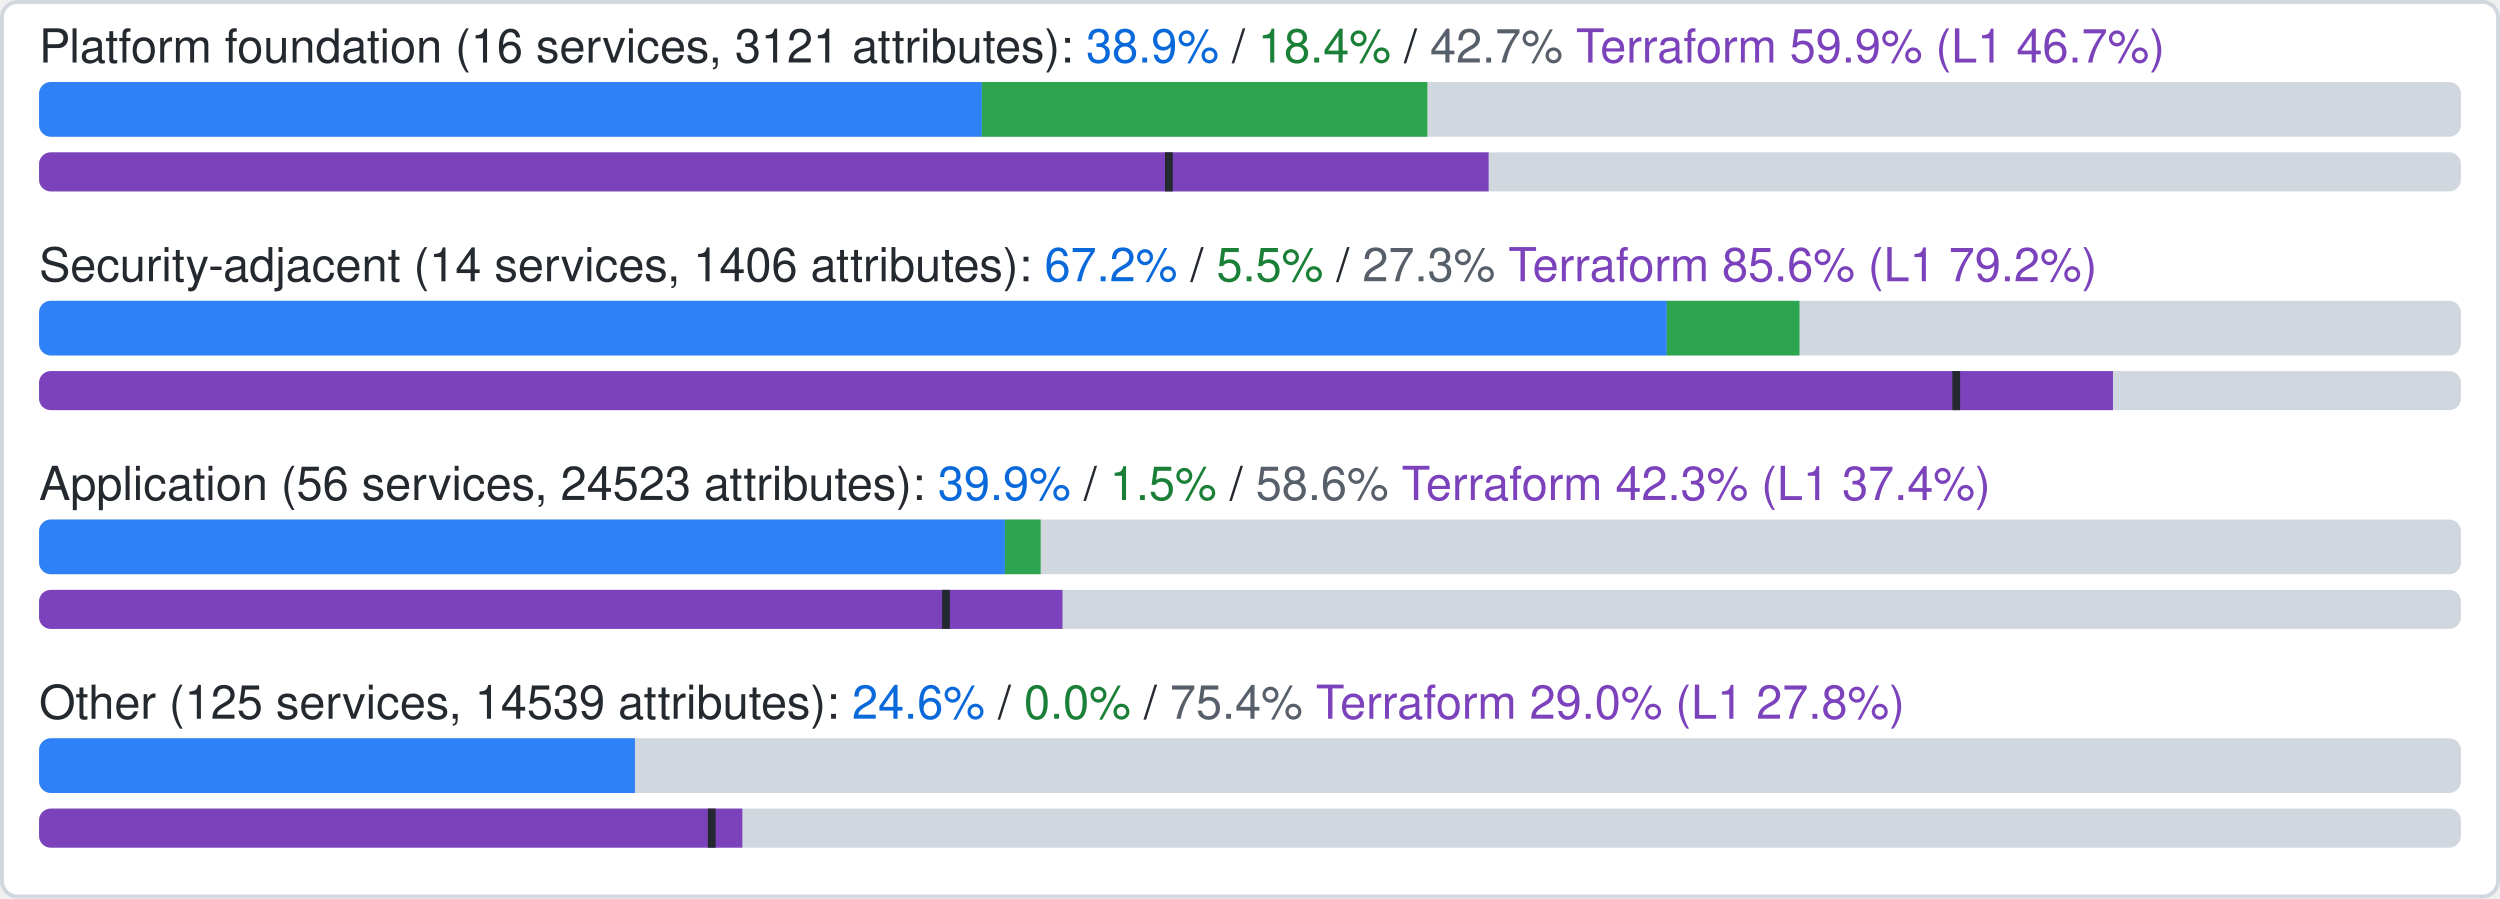
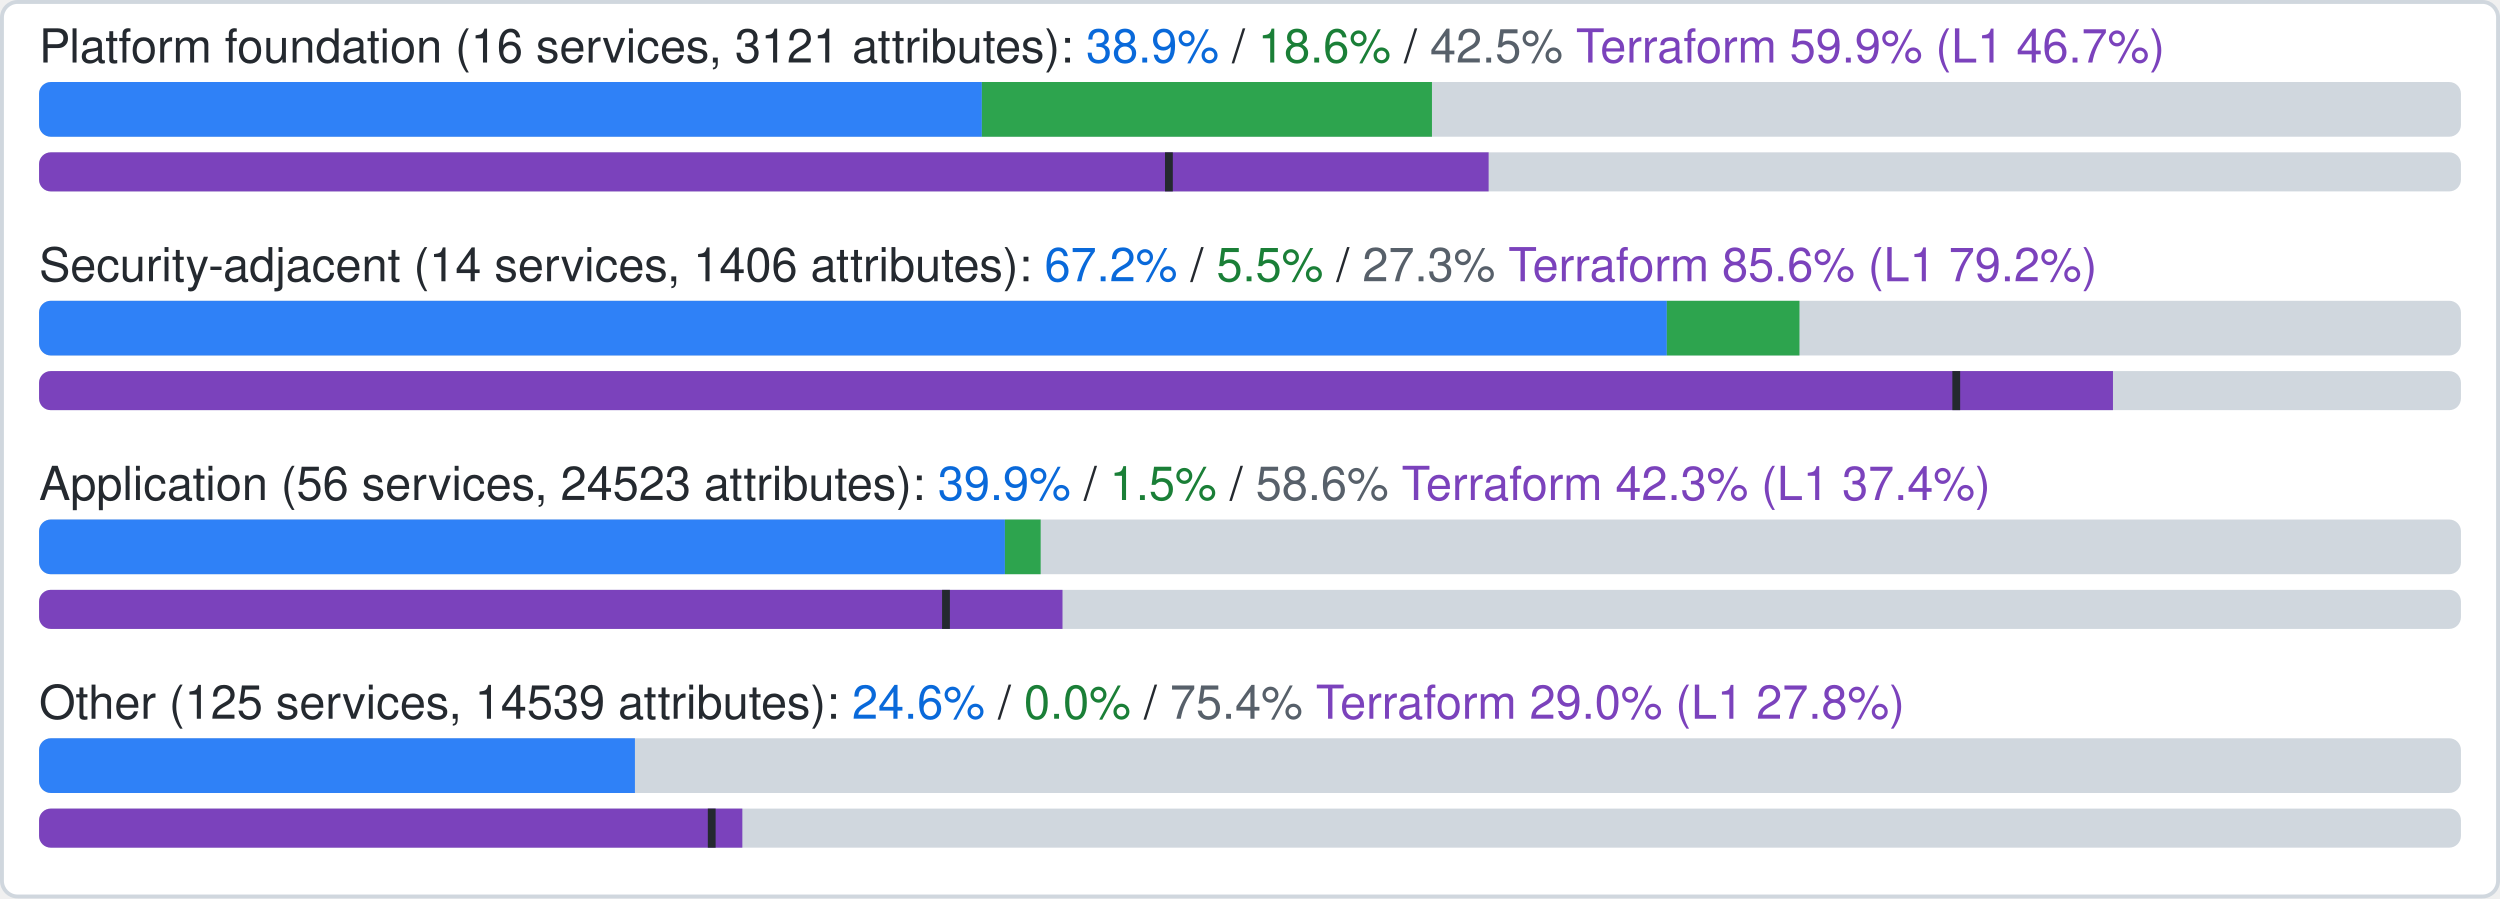
- <svg xmlns="http://www.w3.org/2000/svg" width="640" height="230" viewBox="0 0 640 230" role="img" aria-label="Coverage by category: Platform foundation official 38.9%, ours beyond official 18.4%, uncovered 42.7%, Terraform google-beta 59.9% (L1 46.7%), an estimate; Security-adjacent official 67.2%, ours beyond official 5.5%, uncovered 27.3%, Terraform google-beta 85.6% (L1 79.2%), an estimate; Application official 39.9%, ours beyond official 1.5%, uncovered 58.6%, Terraform google-beta 42.3% (L1 37.4%), an estimate; Other official 24.6%, ours beyond official 0.0%, uncovered 75.4%, Terraform google-beta 29.0% (L1 27.8%), an estimate;">
+ <svg xmlns="http://www.w3.org/2000/svg" width="640" height="230" viewBox="0 0 640 230" role="img" aria-label="Coverage by category: Platform foundation official 38.9%, ours beyond official 18.6%, uncovered 42.5%, Terraform google-beta 59.9% (L1 46.7%), an estimate; Security-adjacent official 67.2%, ours beyond official 5.5%, uncovered 27.3%, Terraform google-beta 85.6% (L1 79.2%), an estimate; Application official 39.9%, ours beyond official 1.5%, uncovered 58.6%, Terraform google-beta 42.3% (L1 37.4%), an estimate; Other official 24.6%, ours beyond official 0.0%, uncovered 75.4%, Terraform google-beta 29.0% (L1 27.8%), an estimate;">
  <rect x="0.5" y="0.5" width="639" height="229" rx="4" fill="#ffffff" stroke="#d0d7de" />
  <clipPath id="c0">
    <rect x="10" y="21" width="620" height="14" rx="3" />
  </clipPath>
-   <text x="10" y="16" font-family="-apple-system,BlinkMacSystemFont,Segoe UI,Helvetica,Arial,sans-serif" font-size="12" fill="#24292f">Platform foundation (16 services, 3121 attributes): <tspan fill="#0969da">38.9%</tspan> / <tspan fill="#1a7f37">18.4%</tspan> / <tspan fill="#57606a">42.7%</tspan>
+   <text x="10" y="16" font-family="-apple-system,BlinkMacSystemFont,Segoe UI,Helvetica,Arial,sans-serif" font-size="12" fill="#24292f">Platform foundation (16 services, 3121 attributes): <tspan fill="#0969da">38.9%</tspan> / <tspan fill="#1a7f37">18.6%</tspan> / <tspan fill="#57606a">42.5%</tspan>
    <tspan fill="#7b42bc">Terraform 59.9% (L1 46.7%)</tspan>
  </text>
  <clipPath id="t0">
    <rect x="10" y="39" width="620" height="10" rx="3" />
  </clipPath>
  <g clip-path="url(#t0)">
    <rect x="10" y="39" width="620" height="10" fill="#d0d7de" />
    <rect x="10" y="39" width="371.09" height="10" fill="#7b42bc" />
    <rect x="298.24" y="39" width="2" height="10" fill="#24292f" />
  </g>
  <g clip-path="url(#c0)">
    <rect x="10" y="21" width="620" height="14" fill="#d0d7de" />
    <rect x="10" y="21" width="241.36" height="14" fill="#2f81f7" />
-     <rect x="251.36" y="21" width="114.03" height="14" fill="#2da44e" />
+     <rect x="251.36" y="21" width="115.22" height="14" fill="#2da44e" />
  </g>
  <clipPath id="c1">
    <rect x="10" y="77" width="620" height="14" rx="3" />
  </clipPath>
  <text x="10" y="72" font-family="-apple-system,BlinkMacSystemFont,Segoe UI,Helvetica,Arial,sans-serif" font-size="12" fill="#24292f">Security-adjacent (14 services, 1406 attributes): <tspan fill="#0969da">67.2%</tspan> / <tspan fill="#1a7f37">5.5%</tspan> / <tspan fill="#57606a">27.3%</tspan>
    <tspan fill="#7b42bc">Terraform 85.6% (L1 79.2%)</tspan>
  </text>
  <clipPath id="t1">
    <rect x="10" y="95" width="620" height="10" rx="3" />
  </clipPath>
  <g clip-path="url(#t1)">
    <rect x="10" y="95" width="620" height="10" fill="#d0d7de" />
    <rect x="10" y="95" width="530.92" height="10" fill="#7b42bc" />
    <rect x="499.80" y="95" width="2" height="10" fill="#24292f" />
  </g>
  <g clip-path="url(#c1)">
    <rect x="10" y="77" width="620" height="14" fill="#d0d7de" />
    <rect x="10" y="77" width="416.71" height="14" fill="#2f81f7" />
    <rect x="426.71" y="77" width="33.95" height="14" fill="#2da44e" />
  </g>
  <clipPath id="c2">
    <rect x="10" y="133" width="620" height="14" rx="3" />
  </clipPath>
  <text x="10" y="128" font-family="-apple-system,BlinkMacSystemFont,Segoe UI,Helvetica,Arial,sans-serif" font-size="12" fill="#24292f">Application (56 services, 24523 attributes): <tspan fill="#0969da">39.9%</tspan> / <tspan fill="#1a7f37">1.5%</tspan> / <tspan fill="#57606a">58.6%</tspan>
    <tspan fill="#7b42bc">Terraform 42.3% (L1 37.4%)</tspan>
  </text>
  <clipPath id="t2">
    <rect x="10" y="151" width="620" height="10" rx="3" />
  </clipPath>
  <g clip-path="url(#t2)">
    <rect x="10" y="151" width="620" height="10" fill="#d0d7de" />
    <rect x="10" y="151" width="262.00" height="10" fill="#7b42bc" />
    <rect x="241.17" y="151" width="2" height="10" fill="#24292f" />
  </g>
  <g clip-path="url(#c2)">
    <rect x="10" y="133" width="620" height="14" fill="#d0d7de" />
    <rect x="10" y="133" width="247.26" height="14" fill="#2f81f7" />
    <rect x="257.26" y="133" width="9.15" height="14" fill="#2da44e" />
  </g>
  <clipPath id="c3">
    <rect x="10" y="189" width="620" height="14" rx="3" />
  </clipPath>
  <text x="10" y="184" font-family="-apple-system,BlinkMacSystemFont,Segoe UI,Helvetica,Arial,sans-serif" font-size="12" fill="#24292f">Other (125 services, 14539 attributes): <tspan fill="#0969da">24.6%</tspan> / <tspan fill="#1a7f37">0.0%</tspan> / <tspan fill="#57606a">75.4%</tspan>
    <tspan fill="#7b42bc">Terraform 29.0% (L1 27.8%)</tspan>
  </text>
  <clipPath id="t3">
    <rect x="10" y="207" width="620" height="10" rx="3" />
  </clipPath>
  <g clip-path="url(#t3)">
    <rect x="10" y="207" width="620" height="10" fill="#d0d7de" />
    <rect x="10" y="207" width="180.04" height="10" fill="#7b42bc" />
    <rect x="181.20" y="207" width="2" height="10" fill="#24292f" />
  </g>
  <g clip-path="url(#c3)">
    <rect x="10" y="189" width="620" height="14" fill="#d0d7de" />
    <rect x="10" y="189" width="152.54" height="14" fill="#2f81f7" />
  </g>
</svg>
